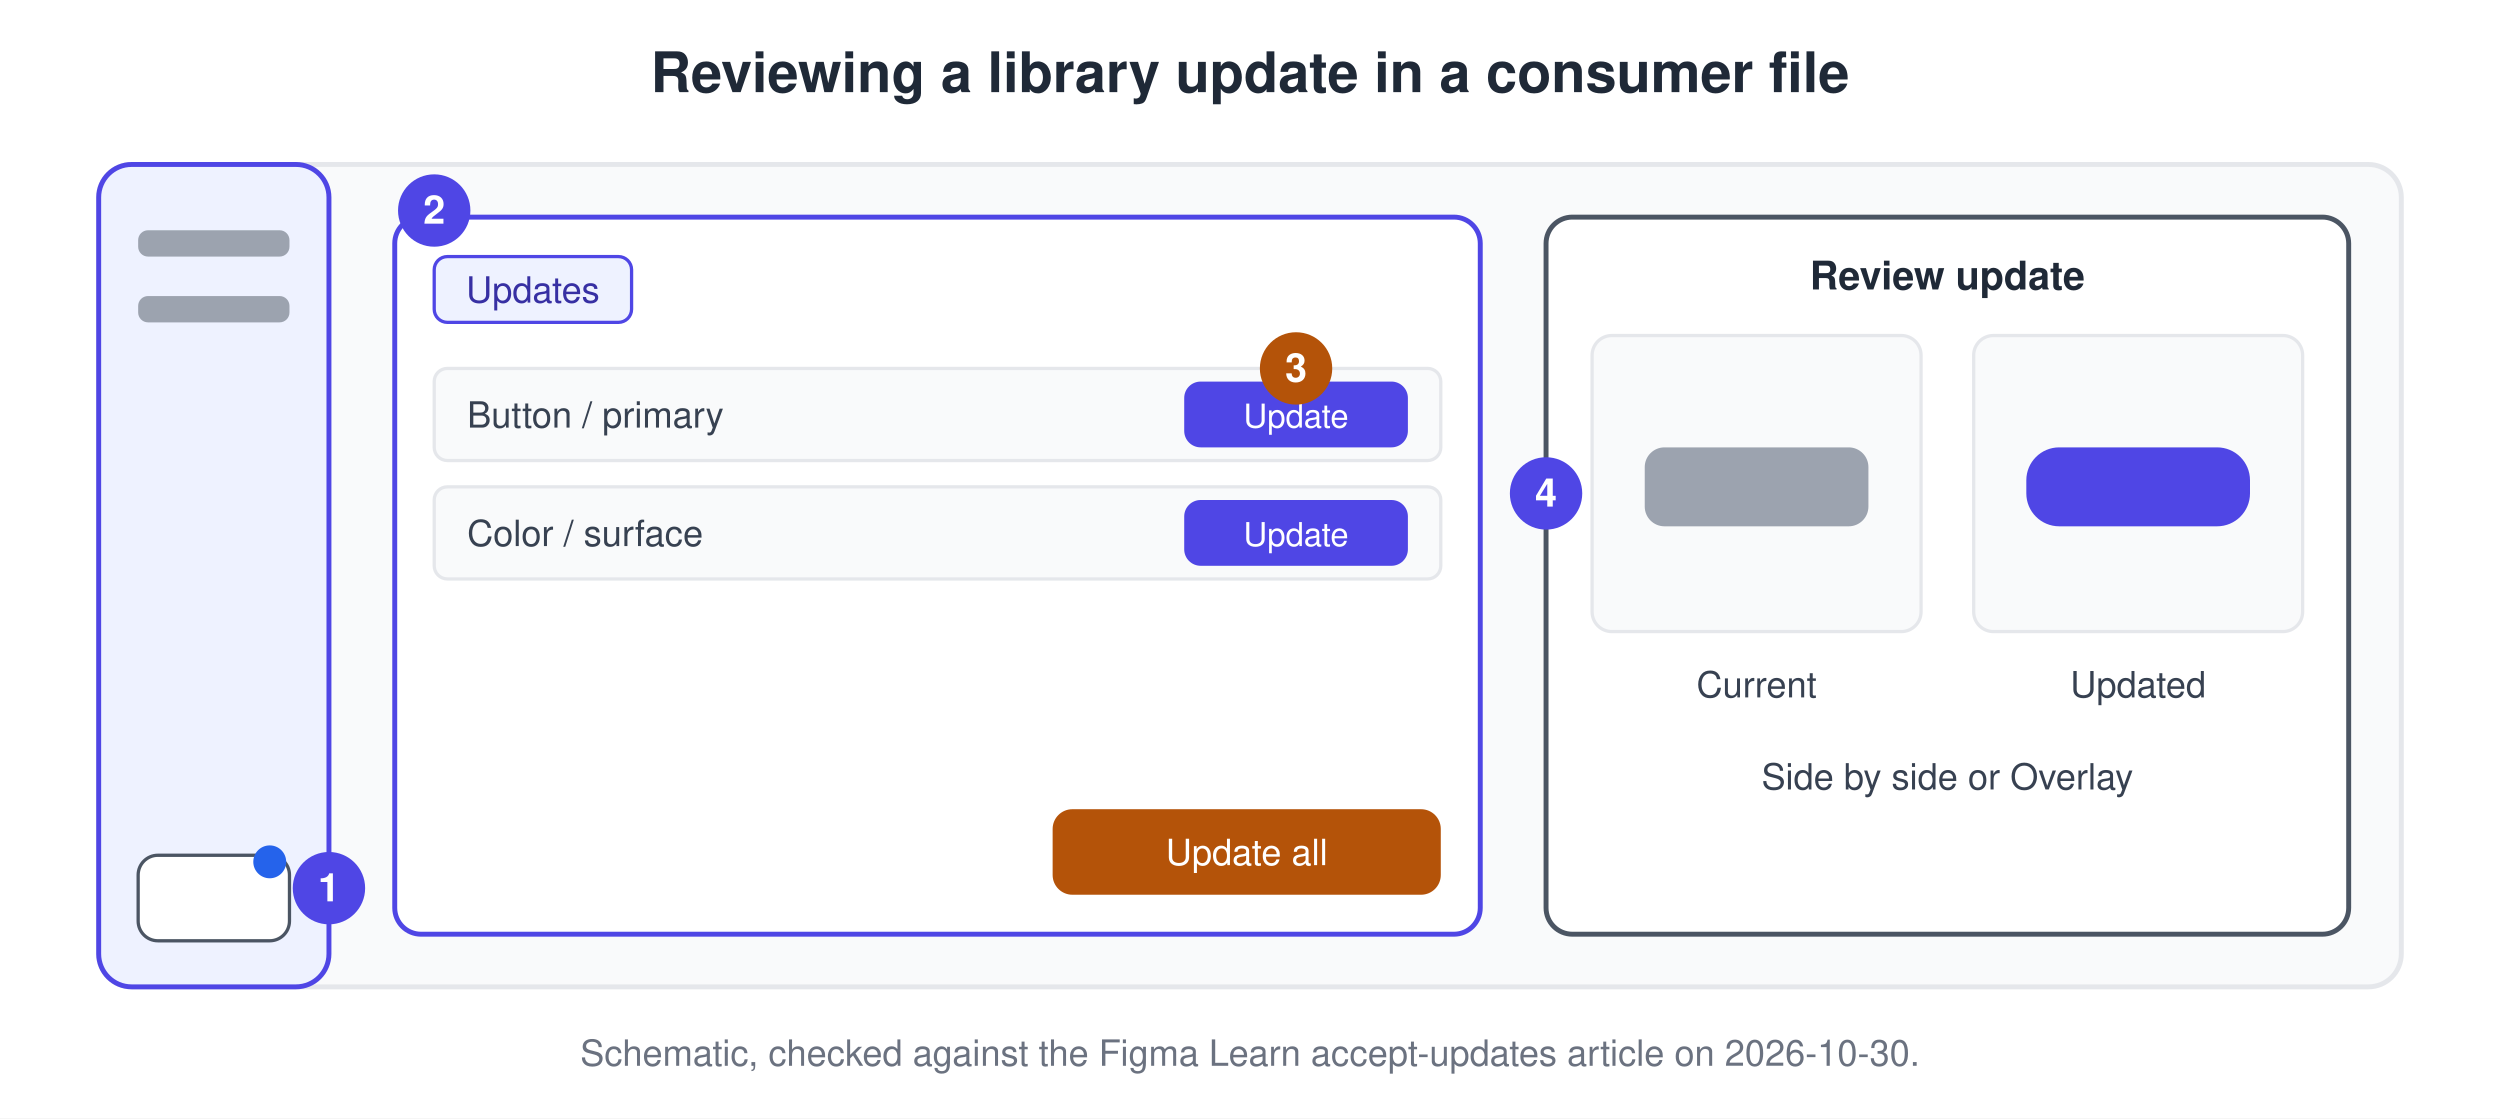
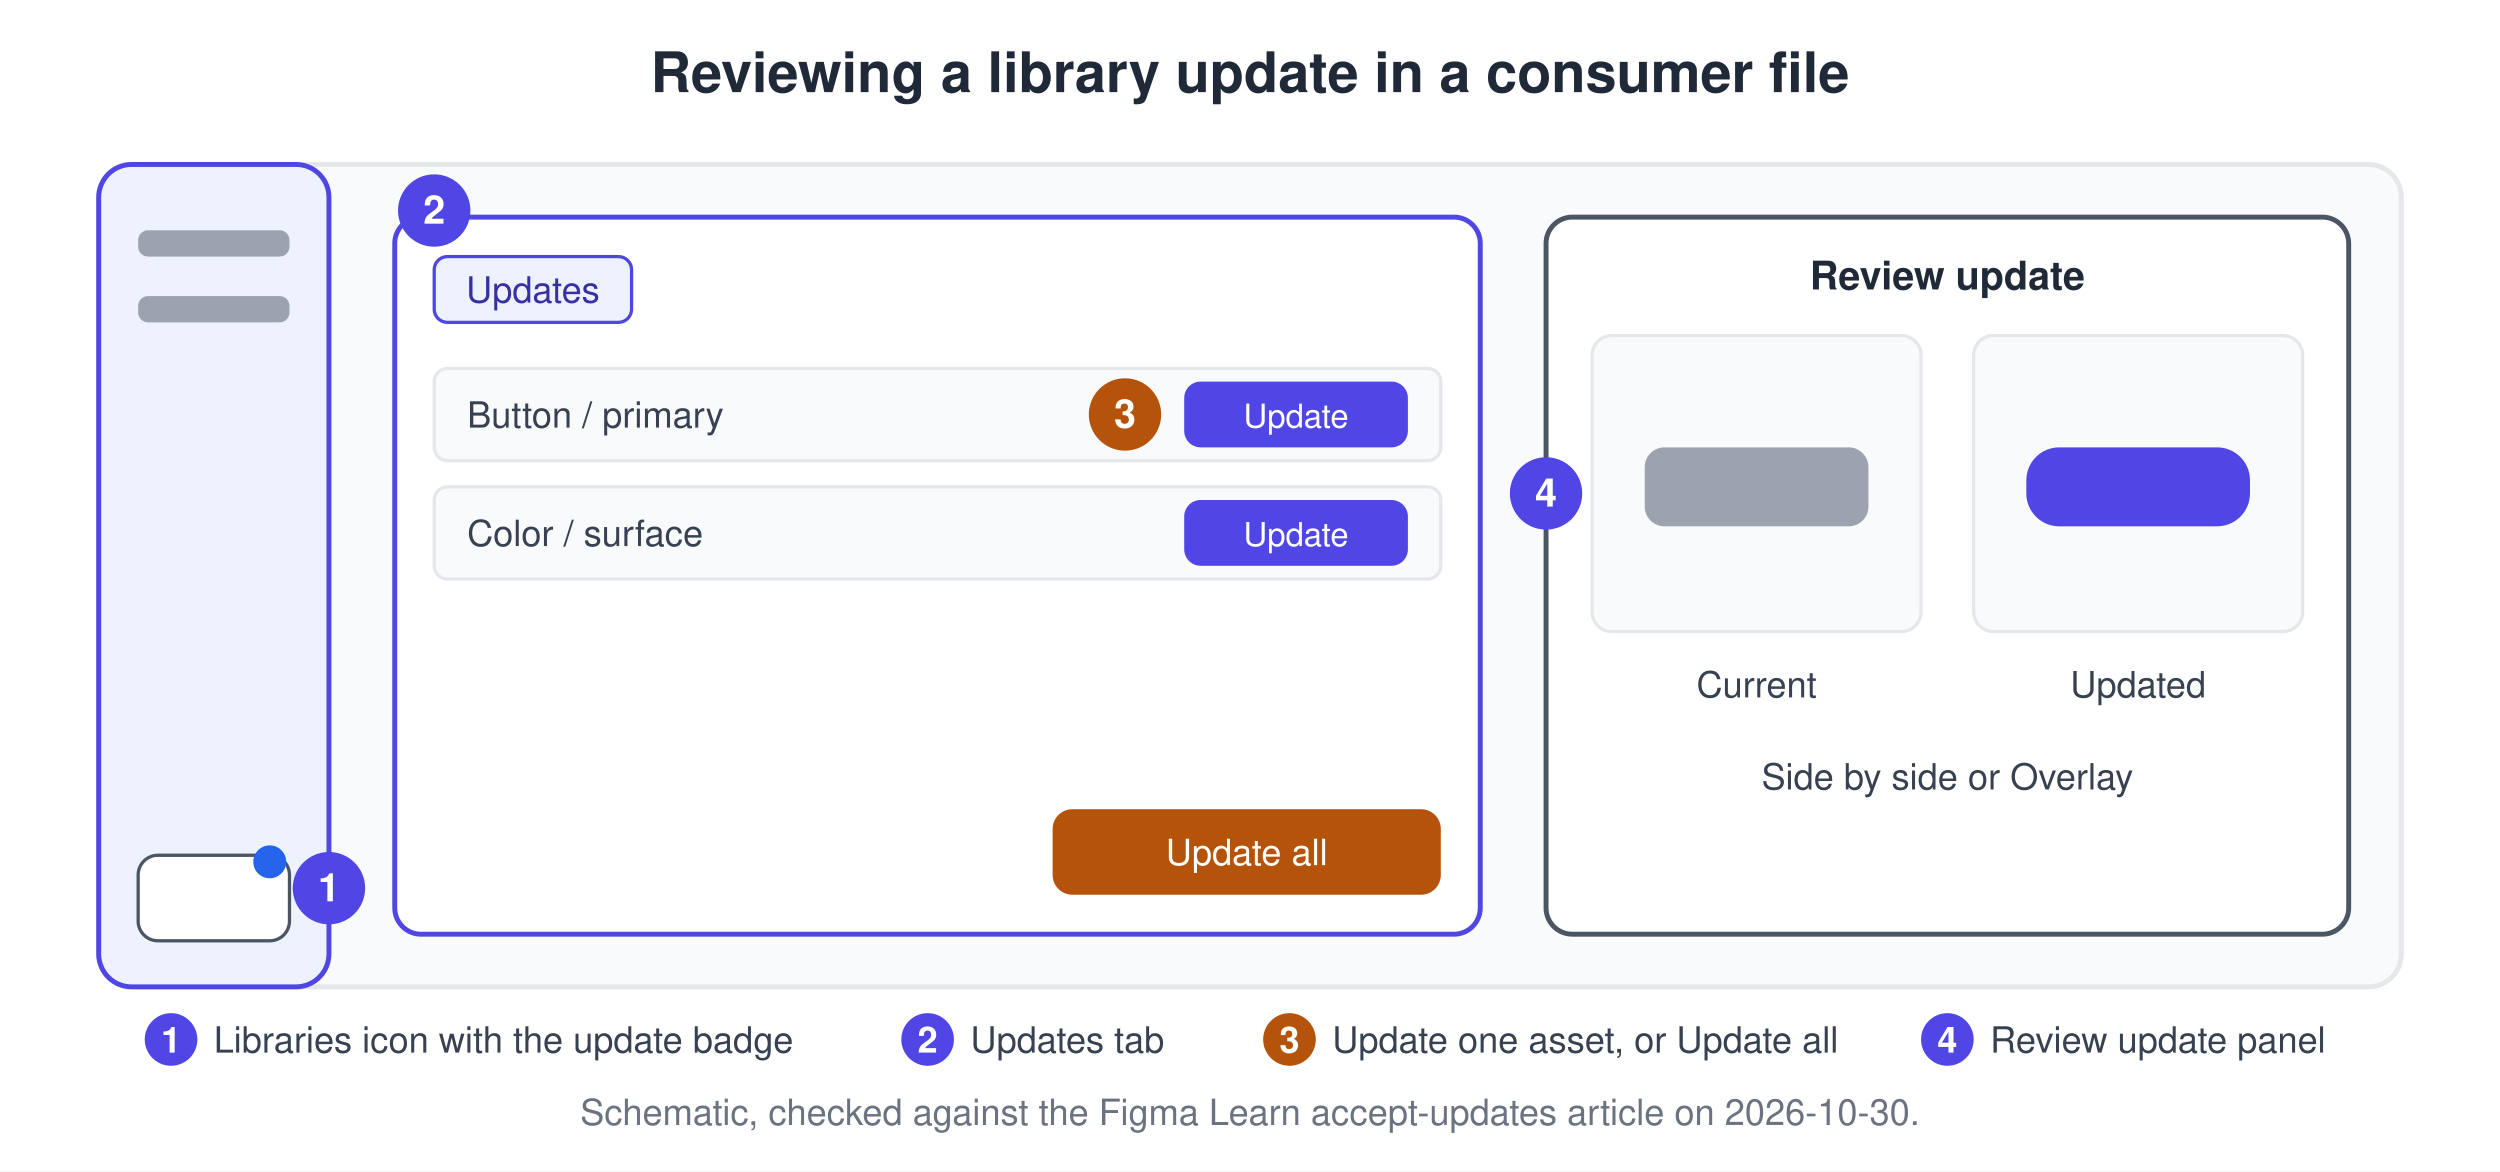
- <svg xmlns="http://www.w3.org/2000/svg" viewBox="0 0 760 340" width="760" height="340" font-family="Helvetica, Arial, sans-serif">
+ <svg xmlns="http://www.w3.org/2000/svg" viewBox="0 0 760 356" width="760" height="356" font-family="Helvetica, Arial, sans-serif">
  <defs>
    <marker id="ah" markerWidth="8" markerHeight="8" refX="7" refY="4" orient="auto">
      <path d="M0,0 L8,4 L0,8 Z" fill="#4B5563" />
    </marker>
  </defs>
-   <rect width="760" height="340" fill="#FFFFFF" />
+   <rect width="760" height="356" fill="#FFFFFF" />
  <text x="380" y="28" font-size="17" font-weight="bold" fill="#1F2937" text-anchor="middle">Reviewing a library update in a consumer file</text>
  <rect x="30" y="50" width="700" height="250" rx="10" fill="#F9FAFB" stroke="#E5E7EB" stroke-width="1.5" />
  <rect x="30" y="50" width="70" height="250" rx="10" fill="#EEF2FF" stroke="#4F46E5" stroke-width="1.5" />
  <rect x="42" y="70" width="46" height="8" rx="3" fill="#9CA3AF" />
  <rect x="42" y="90" width="46" height="8" rx="3" fill="#9CA3AF" />
  <rect x="42" y="260" width="46" height="26" rx="6" fill="#FFFFFF" stroke="#4B5563" />
  <circle cx="82" cy="262" r="5" fill="#2563EB" />
  <rect x="120" y="66" width="330" height="218" rx="8" fill="#FFFFFF" stroke="#4F46E5" stroke-width="1.5" />
  <rect x="132" y="78" width="60" height="20" rx="4" fill="#EEF2FF" stroke="#4F46E5" />
  <text x="162" y="92" font-size="11" fill="#3730A3" text-anchor="middle">Updates</text>
  <rect x="132" y="112" width="306" height="28" rx="4" fill="#F9FAFB" stroke="#E5E7EB" />
  <text x="142" y="130" font-size="11" fill="#374151">Button / primary</text>
  <rect x="360" y="116" width="68" height="20" rx="5" fill="#4F46E5" />
  <text x="394" y="130" font-size="10" fill="#FFFFFF" text-anchor="middle">Update</text>
  <rect x="132" y="148" width="306" height="28" rx="4" fill="#F9FAFB" stroke="#E5E7EB" />
  <text x="142" y="166" font-size="11" fill="#374151">Color / surface</text>
  <rect x="360" y="152" width="68" height="20" rx="5" fill="#4F46E5" />
  <text x="394" y="166" font-size="10" fill="#FFFFFF" text-anchor="middle">Update</text>
  <rect x="320" y="246" width="118" height="26" rx="6" fill="#B45309" />
  <text x="379" y="263" font-size="11" fill="#FFFFFF" text-anchor="middle">Update all</text>
  <rect x="470" y="66" width="244" height="218" rx="8" fill="#FFFFFF" stroke="#4B5563" stroke-width="1.5" />
  <text x="592" y="88" font-size="12" font-weight="bold" fill="#1F2937" text-anchor="middle">Review update</text>
  <rect x="484" y="102" width="100" height="90" rx="6" fill="#F9FAFB" stroke="#E5E7EB" />
  <rect x="600" y="102" width="100" height="90" rx="6" fill="#F9FAFB" stroke="#E5E7EB" />
  <rect x="500" y="136" width="68" height="24" rx="6" fill="#9CA3AF" />
  <rect x="616" y="136" width="68" height="24" rx="10" fill="#4F46E5" />
  <text x="534" y="212" font-size="11" fill="#374151" text-anchor="middle">Current</text>
  <text x="650" y="212" font-size="11" fill="#374151" text-anchor="middle">Updated</text>
  <text x="592" y="240" font-size="11" fill="#374151" text-anchor="middle">Side by side or Overlay</text>
  <g fill="#4F46E5">
    <circle cx="100" cy="270" r="11" />
    <circle cx="132" cy="64" r="11" />
  </g>
-   <circle cx="394" cy="112" r="11" fill="#B45309" />
+   <circle cx="342" cy="126" r="11" fill="#B45309" />
  <circle cx="470" cy="150" r="11" fill="#4F46E5" />
  <g fill="#FFFFFF" font-size="12" font-weight="bold" text-anchor="middle">
    <text x="100" y="274">1</text>
    <text x="132" y="68">2</text>
-     <text x="394" y="116">3</text>
+     <text x="342" y="130">3</text>
    <text x="470" y="154">4</text>
  </g>
-   <text x="380" y="324" font-size="11" fill="#6B7280" text-anchor="middle">Schematic, checked against the Figma Learn accept-updates article on 2026-10-30.</text>
+   <g font-size="11">
+     <circle cx="52" cy="316" r="8" fill="#4F46E5" />
+     <text x="52" y="320" font-weight="bold" fill="#FFFFFF" text-anchor="middle">1</text>
+     <text x="65" y="320" fill="#374151">Libraries icon with the update badge</text>
+     <circle cx="282" cy="316" r="8" fill="#4F46E5" />
+     <text x="282" y="320" font-weight="bold" fill="#FFFFFF" text-anchor="middle">2</text>
+     <text x="295" y="320" fill="#374151">Updates tab</text>
+     <circle cx="392" cy="316" r="8" fill="#B45309" />
+     <text x="392" y="320" font-weight="bold" fill="#FFFFFF" text-anchor="middle">3</text>
+     <text x="405" y="320" fill="#374151">Update one asset, or Update all</text>
+     <circle cx="592" cy="316" r="8" fill="#4F46E5" />
+     <text x="592" y="320" font-weight="bold" fill="#FFFFFF" text-anchor="middle">4</text>
+     <text x="605" y="320" fill="#374151">Review update panel</text>
+   </g>
+   <text x="380" y="342" font-size="11" fill="#6B7280" text-anchor="middle">Schematic, checked against the Figma Learn accept-updates article on 2026-10-30.</text>
</svg>
